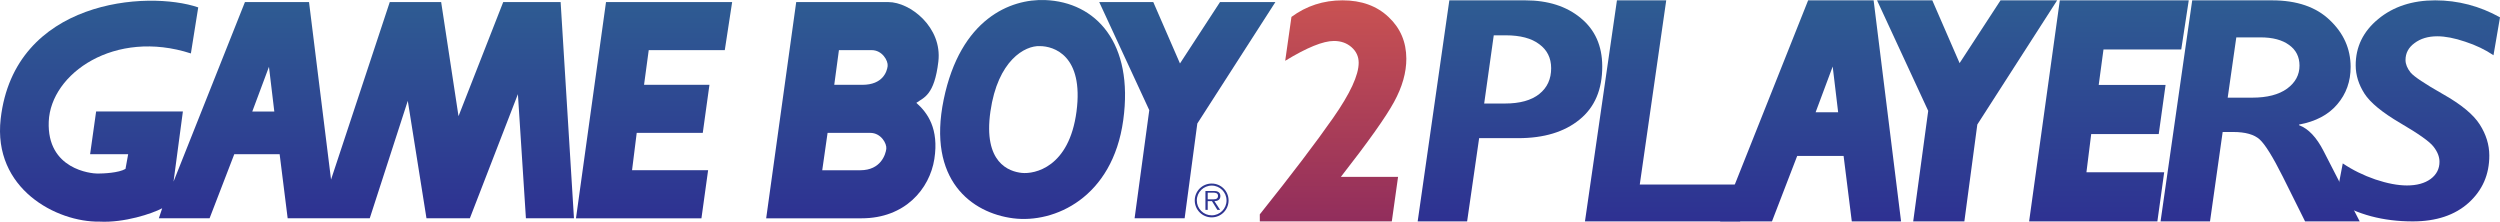
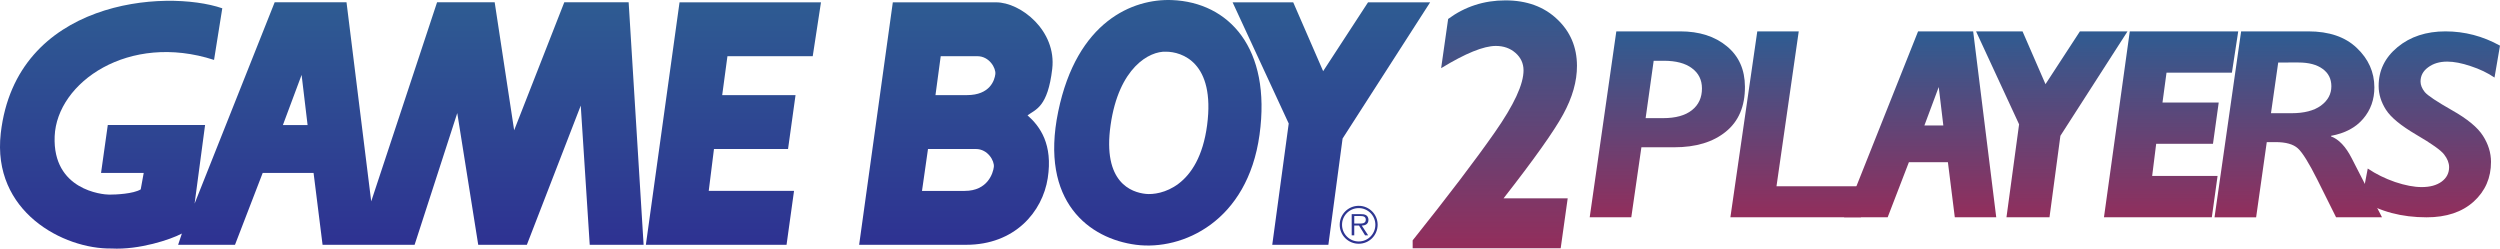
- <svg xmlns="http://www.w3.org/2000/svg" xmlns:xlink="http://www.w3.org/1999/xlink" width="294.025mm" height="26.08mm" viewBox="0 0 294.025 26.08" version="1.1" id="svg1">
+ <svg xmlns="http://www.w3.org/2000/svg" xmlns:xlink="http://www.w3.org/1999/xlink" width="262.21mm" height="26.08mm" viewBox="0 0 262.21 26.08" version="1.1" id="svg1">
  <defs id="defs1">
+     <linearGradient id="linearGradient35" gradientUnits="userSpaceOnUse" x1="127.571" y1="-0.713" x2="127.571" y2="98.787" gradientTransform="matrix(0.9999977,0,0,0.9999977,-9.5978193e-4,-6.4086325e-4)">
+       <stop offset="0.005" style="stop-color:#2e5c92;stop-opacity:1;" id="stop34" />
+       <stop offset="1" style="stop-color:#922e5c;stop-opacity:1;" id="stop35" />
+     </linearGradient>
+     <linearGradient id="linearGradient33" gradientUnits="userSpaceOnUse" x1="127.571" y1="-0.713" x2="127.571" y2="98.787" gradientTransform="matrix(0.9999977,0,0,0.9999977,-9.5978193e-4,-6.4086325e-4)">
+       <stop offset="0.005" style="stop-color:#2e5c92;stop-opacity:1;" id="stop32" />
+       <stop offset="1" style="stop-color:#922e5c;stop-opacity:1;" id="stop33" />
+     </linearGradient>
+     <linearGradient id="linearGradient32" gradientUnits="userSpaceOnUse" x1="127.571" y1="-0.713" x2="127.571" y2="98.787" gradientTransform="matrix(0.9999977,0,0,0.9999977,-9.5978193e-4,-6.4086325e-4)">
+       <stop offset="0.005" style="stop-color:#2e5c92;stop-opacity:1;" id="stop29" />
+       <stop offset="1" style="stop-color:#922e5c;stop-opacity:1;" id="stop30" />
+     </linearGradient>
+     <linearGradient id="linearGradient28" gradientUnits="userSpaceOnUse" x1="127.571" y1="-0.713" x2="127.571" y2="98.787" gradientTransform="matrix(0.9999977,0,0,0.9999977,-9.5978193e-4,-6.4086325e-4)">
+       <stop offset="0.005" style="stop-color:#2e5c92;stop-opacity:1;" id="stop27" />
+       <stop offset="1" style="stop-color:#922e5c;stop-opacity:1;" id="stop28" />
+     </linearGradient>
+     <linearGradient id="linearGradient26" gradientUnits="userSpaceOnUse" x1="127.571" y1="-0.713" x2="127.571" y2="98.787" gradientTransform="matrix(0.9999977,0,0,0.9999977,-9.5978193e-4,-6.4086325e-4)">
+       <stop offset="0.005" style="stop-color:#2e5c92;stop-opacity:1;" id="stop25" />
+       <stop offset="1" style="stop-color:#922e5c;stop-opacity:1;" id="stop26" />
+     </linearGradient>
+     <linearGradient id="linearGradient24" gradientUnits="userSpaceOnUse" x1="127.571" y1="-0.713" x2="127.571" y2="98.787" gradientTransform="matrix(0.9999977,0,0,0.9999977,-9.5978193e-4,-6.4086325e-4)">
+       <stop offset="0.005" style="stop-color:#2e5c92;stop-opacity:1;" id="stop23" />
+       <stop offset="1" style="stop-color:#922e5c;stop-opacity:1;" id="stop24" />
+     </linearGradient>
+     <linearGradient id="linearGradient20" gradientUnits="userSpaceOnUse" x1="127.571" y1="-0.713" x2="127.571" y2="98.787" gradientTransform="matrix(0.9999977,0,0,0.9999977,-9.5978193e-4,-6.4086325e-4)">
+       <stop offset="0.005" style="stop-color:#2e5c92;stop-opacity:1;" id="stop19" />
+       <stop offset="1" style="stop-color:#922e5c;stop-opacity:1;" id="stop20" />
+     </linearGradient>
    <linearGradient id="linearGradient18" gradientUnits="userSpaceOnUse" x1="127.571" y1="-0.713" x2="127.571" y2="98.787" gradientTransform="matrix(0.9999977,0,0,0.9999977,-9.5978193e-4,-6.4086325e-4)">
-       <stop offset="0.005" style="stop-color:#c95252;stop-opacity:1;" id="stop15" />
+       <stop offset="0.005" style="stop-color:#2e5c92;stop-opacity:1;" id="stop15" />
      <stop offset="1" style="stop-color:#922e5c;stop-opacity:1;" id="stop18" />
    </linearGradient>
    <linearGradient id="linearGradient17" gradientUnits="userSpaceOnUse" x1="127.571" y1="-0.713" x2="127.571" y2="98.787" gradientTransform="matrix(0.9999977,0,0,0.9999977,-9.5978193e-4,-6.4086325e-4)">
      <stop offset="0" style="stop-color:#2e5c92" id="stop16" />
      <stop offset="1" style="stop-color:#2e3192" id="stop17" />
    </linearGradient>
    <linearGradient id="c" gradientUnits="userSpaceOnUse" x1="127.571" y1="-0.713" x2="127.571" y2="98.787" gradientTransform="matrix(0.2645784,0,0,0.2645784,-2.5403194e-4,-1.6987932e-4)">
      <stop offset=".005" style="stop-color:#2e5c92" id="stop5" />
      <stop offset="1" style="stop-color:#2e3192" id="stop6" />
    </linearGradient>
    <linearGradient id="b" gradientUnits="userSpaceOnUse" x1="290.738" y1="-0.713" x2="290.738" y2="98.787" gradientTransform="matrix(0.2645833,0,0,0.2645833,-2.5403671e-4,-1.7144553e-4)">
      <stop offset=".005" style="stop-color:#2e5c92" id="stop3" />
      <stop offset="1" style="stop-color:#2e3192" id="stop4" />
    </linearGradient>
    <linearGradient id="e" gradientUnits="userSpaceOnUse" x1="378.921" y1="-0.713" x2="378.921" y2="98.787" gradientTransform="matrix(0.2645833,0,0,0.2645833,-2.5403671e-4,-1.7144553e-4)">
      <stop offset=".005" style="stop-color:#2e5c92" id="stop9" />
      <stop offset="1" style="stop-color:#2e3192" id="stop10" />
    </linearGradient>
    <linearGradient id="d" gradientUnits="userSpaceOnUse" x1="458.994" y1="-0.713" x2="458.994" y2="98.787" gradientTransform="matrix(0.2645833,0,0,0.2645833,-2.5403671e-4,-1.7144553e-4)">
      <stop offset=".005" style="stop-color:#2e5c92" id="stop7" />
      <stop offset="1" style="stop-color:#2e3192" id="stop8" />
    </linearGradient>
    <linearGradient id="a" gradientUnits="userSpaceOnUse" x1="527.771" y1="-0.713" x2="527.771" y2="98.787" gradientTransform="matrix(0.2645833,0,0,0.2645833,-2.5403671e-4,-1.7144553e-4)">
      <stop offset=".005" style="stop-color:#2e5c92" id="stop1" />
      <stop offset="1" style="stop-color:#2e3192" id="stop2" />
    </linearGradient>
    <linearGradient id="f" gradientUnits="userSpaceOnUse" x1="538.598" y1="-0.713" x2="538.598" y2="98.787" gradientTransform="matrix(0.2645833,0,0,0.2645833,-2.5403671e-4,-1.7144553e-4)">
      <stop offset=".005" style="stop-color:#2e5c92" id="stop11" />
      <stop offset="1" style="stop-color:#2e3192" id="stop12" />
    </linearGradient>
    <linearGradient id="g" gradientUnits="userSpaceOnUse" x1="539.144" y1="-0.713" x2="539.144" y2="98.787" gradientTransform="matrix(0.2645833,0,0,0.2645833,-2.5403671e-4,-1.7144553e-4)">
      <stop offset=".005" style="stop-color:#2e5c92" id="stop13" />
      <stop offset="1" style="stop-color:#2e3192" id="stop14" />
    </linearGradient>
    <linearGradient id="linearGradient22" gradientUnits="userSpaceOnUse" x1="539.144" y1="-0.713" x2="539.144" y2="98.787" gradientTransform="translate(208.3556,-171.0363)">
      <stop offset="0" style="stop-color:#2e5c92" id="stop21" />
      <stop offset="1" style="stop-color:#2e3192" id="stop22" />
    </linearGradient>
-     <linearGradient xlink:href="#linearGradient25" id="linearGradient26" x1="310.684" y1="108.232" x2="302.199" y2="204.848" gradientUnits="userSpaceOnUse" />
-     <linearGradient id="linearGradient25">
-       <stop style="stop-color:#2e5b92;stop-opacity:1;" offset="0" id="stop25" />
-       <stop style="stop-color:#2e3392;stop-opacity:1;" offset="1" id="stop26" />
-     </linearGradient>
-     <linearGradient xlink:href="#linearGradient6" id="linearGradient1" gradientUnits="userSpaceOnUse" x1="249.082" y1="108.017" x2="234.587" y2="203.99" />
    <linearGradient id="linearGradient6" gradientUnits="userSpaceOnUse" x1="127.571" y1="-0.713" x2="127.571" y2="98.787" gradientTransform="matrix(0.9999977,0,0,0.9999977,-9.5978193e-4,-6.4086325e-4)">
      <stop offset="0.005" style="stop-color:#2e5c92" id="stop1-2" />
      <stop offset="1" style="stop-color:#2e3192" id="stop2-2" />
    </linearGradient>
-     <linearGradient xlink:href="#linearGradient6" id="linearGradient2" gradientUnits="userSpaceOnUse" x1="169.022" y1="107.374" x2="157.102" y2="206.136" />
-     <linearGradient xlink:href="#linearGradient25" id="linearGradient3" gradientUnits="userSpaceOnUse" x1="468.875" y1="107.803" x2="465.97" y2="204.848" />
-     <linearGradient xlink:href="#linearGradient25" id="linearGradient4" gradientUnits="userSpaceOnUse" x1="468.875" y1="107.803" x2="465.97" y2="204.848" />
-     <linearGradient xlink:href="#linearGradient6" id="linearGradient5" gradientUnits="userSpaceOnUse" gradientTransform="matrix(0.9999977,0,0,0.9999977,-9.5978193e-4,-6.4086325e-4)" x1="469.367" y1="108.564" x2="468.152" y2="205.636" />
-     <linearGradient xlink:href="#linearGradient6" id="linearGradient1-2" gradientUnits="userSpaceOnUse" x1="241.835" y1="107.473" x2="241.835" y2="204.534" gradientTransform="matrix(0.2645887,0,0,0.2645887,145.6834,-88.3686)" />
-     <linearGradient xlink:href="#a" id="linearGradient7" gradientUnits="userSpaceOnUse" gradientTransform="matrix(0.2704631,0,0,0.2704631,83.33176,-60.24363)" x1="527.771" y1="-0.713" x2="527.771" y2="98.787" />
-     <linearGradient xlink:href="#b" id="linearGradient8" gradientUnits="userSpaceOnUse" gradientTransform="matrix(0.2704631,0,0,0.2704631,164.1233,-60.24363)" x1="290.738" y1="-0.713" x2="290.738" y2="98.787" />
-     <linearGradient xlink:href="#linearGradient17" id="linearGradient16" x1="44.761" y1="-30.74" x2="44.761" y2="-4.955" gradientUnits="userSpaceOnUse" gradientTransform="translate(146.0951,-29.23418)" />
-     <linearGradient xlink:href="#linearGradient6" id="linearGradient19" x1="26.175" y1="-30.679" x2="26.175" y2="-4.732" gradientUnits="userSpaceOnUse" gradientTransform="translate(146.0951,-29.23418)" />
-     <linearGradient xlink:href="#linearGradient18" id="linearGradient23" x1="5.221" y1="-30.748" x2="5.221" y2="-5.018" gradientUnits="userSpaceOnUse" />
-     <linearGradient xlink:href="#linearGradient6" id="linearGradient27" x1="114.463" y1="-30.732" x2="114.463" y2="-4.793" gradientUnits="userSpaceOnUse" gradientTransform="translate(146.0951,-29.23418)" />
-     <linearGradient xlink:href="#linearGradient6" id="linearGradient29" x1="133.621" y1="-30.725" x2="133.621" y2="-4.692" gradientUnits="userSpaceOnUse" gradientTransform="translate(146.0951,-29.23418)" />
+     <linearGradient xlink:href="#linearGradient32" id="linearGradient1-2" gradientUnits="userSpaceOnUse" x1="241.835" y1="107.473" x2="241.835" y2="204.534" gradientTransform="matrix(0.1984568,0,0,0.1984568,149.6264,-81.27699)" />
+     <linearGradient xlink:href="#linearGradient28" id="linearGradient7" gradientUnits="userSpaceOnUse" gradientTransform="matrix(0.2028629,0,0,0.2028629,102.8591,-60.18165)" x1="527.771" y1="-0.713" x2="527.771" y2="98.787" />
+     <linearGradient xlink:href="#linearGradient26" id="linearGradient8" gradientUnits="userSpaceOnUse" gradientTransform="matrix(0.2028629,0,0,0.2028629,163.4574,-60.18165)" x1="290.738" y1="-0.713" x2="290.738" y2="98.787" />
+     <linearGradient xlink:href="#linearGradient33" id="linearGradient16" x1="44.761" y1="-30.74" x2="44.761" y2="-4.955" gradientUnits="userSpaceOnUse" gradientTransform="matrix(0.7500577,0,0,0.7500577,149.9352,-36.92277)" />
+     <linearGradient xlink:href="#linearGradient35" id="linearGradient19" x1="26.175" y1="-30.679" x2="26.175" y2="-4.732" gradientUnits="userSpaceOnUse" gradientTransform="matrix(0.7500577,0,0,0.7500577,149.9352,-36.92277)" />
+     <linearGradient xlink:href="#linearGradient18" id="linearGradient27" x1="114.463" y1="-30.732" x2="114.463" y2="-4.793" gradientUnits="userSpaceOnUse" gradientTransform="matrix(0.7500577,0,0,0.7500577,149.9352,-36.92277)" />
+     <linearGradient xlink:href="#linearGradient24" id="linearGradient29" x1="133.621" y1="-30.725" x2="133.621" y2="-4.692" gradientUnits="userSpaceOnUse" gradientTransform="matrix(0.7500577,0,0,0.7500577,149.9352,-36.92277)" />
    <linearGradient xlink:href="#b" id="linearGradient30" gradientUnits="userSpaceOnUse" gradientTransform="matrix(0.2645833,0,0,0.2645833,-2.5403671e-4,-1.7144553e-4)" x1="290.738" y1="-0.713" x2="290.738" y2="98.787" />
    <linearGradient xlink:href="#a" id="linearGradient31" gradientUnits="userSpaceOnUse" gradientTransform="matrix(0.2645833,0,0,0.2645833,-2.5403671e-4,-1.7144553e-4)" x1="527.771" y1="-0.713" x2="527.771" y2="98.787" />
-     <linearGradient xlink:href="#linearGradient18" id="linearGradient9" gradientUnits="userSpaceOnUse" x1="5.221" y1="-30.748" x2="5.221" y2="-5.018" gradientTransform="translate(146.0951,-29.23418)" />
+     <linearGradient xlink:href="#linearGradient20" id="linearGradient9" gradientUnits="userSpaceOnUse" x1="5.221" y1="-30.748" x2="5.221" y2="-5.018" gradientTransform="translate(146.0951,-29.23418)" />
  </defs>
  <g id="g29">
    <path fill="url(#c)" d="m 29.671,13.114 1.962,-5.258 0.628,5.258 z m -2.119,5.024 h 5.337 l 0.943,7.535 h 9.654 l 4.474,-13.814 2.198,13.814 h 5.102 l 5.651,-14.599 0.942,14.599 h 5.651 L 65.935,0.241 H 59.184 L 53.926,13.663 51.884,0.241 h -6.043 L 38.934,21.12 36.344,0.241 H 28.808 L 20.41,21.355 21.509,13.113 H 11.305 l -0.707,5.024 h 4.475 l -0.314,1.727 c -0.785,0.47 -2.59,0.549 -3.296,0.549 -0.706,0 -5.965,-0.47 -5.73,-6.122 C 5.967,8.639 13.503,3.381 22.45,6.285 L 23.314,0.869 C 17.349,-1.171 1.681,-0.03 0.08,13.977 -0.861,22.218 6.674,26.143 11.697,26.065 c 2.904,0.157 6.201,-0.942 7.378,-1.57 l -0.392,1.178 h 5.965 z" id="path6" style="fill:url(#c);stroke-width:0.265" />
    <path fill="url(#b)" d="m 82.496,25.675 0.785,-5.654 H 74.335 l 0.549,-4.393 h 7.769 l 0.786,-5.652 h -7.692 l 0.55,-4.083 h 8.946 L 86.108,0.242 H 71.273 L 67.741,25.675 Z" id="path4" style="fill:url(#linearGradient30);stroke-width:0.265" />
    <path fill="url(#e)" d="m 98.116,9.976 h 3.297 c 2.433,0 2.904,-1.57 2.982,-2.197 0.079,-0.628 -0.627,-1.884 -1.883,-1.884 H 98.666 Z M 96.703,20.023 h 4.475 c 2.432,0 2.982,-1.883 3.06,-2.512 0.079,-0.628 -0.627,-1.883 -1.883,-1.883 h -5.023 z m -6.593,5.652 3.532,-25.431 h 10.832 c 2.591,0 6.358,2.983 5.888,6.986 -0.471,4.003 -1.727,4.239 -2.591,4.866 1.335,1.177 2.669,3.061 2.12,6.593 -0.55,3.533 -3.454,6.986 -8.556,6.986 z" id="path10" style="fill:url(#e);stroke-width:0.265" />
    <path fill="url(#d)" d="m 122.92,0.007 c -4.082,-0.157 -9.969,2.198 -11.931,11.696 -1.962,9.497 3.296,13.343 8.163,13.971 4.867,0.628 11.696,-2.433 12.952,-11.538 C 133.36,5.03 128.885,0.243 122.92,0.007 Z m -0.628,5.416 c 1.648,0 5.18,1.099 4.316,7.692 -0.864,6.593 -4.945,7.378 -6.436,7.221 -1.492,-0.157 -4.553,-1.177 -3.689,-7.221 0.863,-6.043 4.081,-7.77 5.809,-7.692 z" id="path8" style="fill:url(#d);stroke-width:0.265" />
    <path fill="url(#a)" d="m 129.279,0.242 h 6.358 l 3.14,7.223 4.709,-7.223 h 6.513 l -9.183,14.286 -1.491,11.146 h -5.886 l 1.727,-12.718 z" id="path2" style="fill:url(#linearGradient31);stroke-width:0.265" />
    <path fill="url(#f)" d="m 142.509,21.827 c -0.968,0 -1.75,0.781 -1.75,1.744 a 1.748,1.748 0 0 0 1.75,1.755 c 0.963,0 1.744,-0.781 1.744,-1.755 a 1.745,1.745 0 0 0 -1.744,-1.744 v -0.24 a 1.984,1.984 0 0 1 1.984,1.984 c 0,1.104 -0.886,1.994 -1.984,1.994 a 1.991,1.991 0 0 1 -1.995,-1.994 c 0,-1.094 0.89,-1.984 1.995,-1.984 z" id="path12" style="fill:url(#f);stroke-width:0.265" />
    <path fill="url(#g)" d="m 142.038,22.658 h 0.636 c 0.276,0 0.577,0.041 0.577,0.386 0,0.453 -0.484,0.401 -0.796,0.401 l -0.416,-5.3e-4 v 0.214 h 0.501 l 0.635,1.026 h 0.323 l -0.672,-1.026 c 0.396,-0.01 0.703,-0.171 0.703,-0.609 0,-0.188 -0.083,-0.386 -0.25,-0.48 -0.166,-0.099 -0.355,-0.109 -0.542,-0.109 h -0.967 v 2.223 h 0.27 v -2.026 z" id="path14" style="fill:url(#g);stroke-width:0.265" />
  </g>
-   <text xml:space="preserve" style="font-size:38.112px;line-height:0;font-family:NiseGenesis;-inkscape-font-specification:NiseGenesis;text-align:center;letter-spacing:-3.324px;word-spacing:0px;writing-mode:lr-tb;direction:ltr;text-anchor:middle;display:none;fill:#2e5b92;fill-opacity:1;stroke-width:3.43;paint-order:stroke markers fill" x="-98.175" y="75.954" id="text1" transform="matrix(1.025779,0,0.00361317,0.9748686,0,0)">
-     <tspan id="tspan1" x="2.431664e-09" y="4.4331432e-09" style="font-style:italic;font-variant:normal;font-weight:bold;font-stretch:normal;font-family:'Gill Sans MT';-inkscape-font-specification:'Gill Sans MT Bold Italic';letter-spacing:-3.324px;word-spacing:0px;fill:#2e5b92;fill-opacity:1;stroke-width:3.43">HACKS</tspan>
-   </text>
-   <g id="g23" transform="matrix(0.2645833,0,0,0.2645833,-6.173322,0.7877186)" style="display:none;fill:url(#linearGradient26)">
-     <path id="path1-8" style="font-style:italic;font-weight:bold;font-size:144.047px;line-height:0;font-family:'Gill Sans MT';-inkscape-font-specification:'Gill Sans MT Bold Italic';text-align:center;letter-spacing:-12.565px;word-spacing:0px;text-anchor:middle;fill:url(#linearGradient2);fill-opacity:1;stroke-width:13.104;paint-order:stroke markers fill" d="m 126.912,107.235 c -0.002,0.016 -0.005,0.033 -0.008,0.049 -4.634,32.737 -9.272,65.472 -13.904,98.209 h 23.447 c 1.84,-13.011 3.674,-26.023 5.512,-39.035 H 179.375 c -1.884,13.012 -3.768,26.023 -5.652,39.035 h 23.451 c 4.613,-32.753 9.227,-65.505 13.84,-98.258 h -23.447 c -1.767,12.638 -3.534,25.276 -5.301,37.914 h -37.273 c 1.789,-12.638 3.58,-25.276 5.367,-37.914 z" />
-     <path d="m 233.174,107.234 -39.121,98.258 h 23.049 l 11.219,-29.114 h 20.621 l 3.642,29.114 h 21.901 l -12.195,-98.258 z m 10.913,29.418 2.428,20.317 h -10.009 z" style="display:inline;fill:url(#linearGradient1);stroke-width:6.134;paint-order:stroke markers fill" id="path22" />
-     <path id="path1-82" style="font-style:italic;font-weight:bold;font-size:144.047px;line-height:0;font-family:'Gill Sans MT';-inkscape-font-specification:'Gill Sans MT Bold Italic';text-align:center;letter-spacing:-12.565px;word-spacing:0px;text-anchor:middle;fill:url(#linearGradient4);fill-opacity:1;stroke-width:11.976;paint-order:stroke markers fill" d="m 327.32,107.25 c -10.37,0.168 -20.86,2.407 -29.888,7.539 -7.796,4.424 -14.495,10.756 -19.153,18.323 -5.156,8.347 -7.425,18.175 -7.431,27.874 -0.091,8.787 1.802,17.775 6.588,25.297 5.075,8.071 13.123,14.362 22.406,17.122 8.625,2.615 17.898,2.569 26.719,0.988 6.911,-1.263 13.58,-3.609 19.894,-6.617 0.987,-7.819 1.969,-15.639 2.957,-23.457 -4.292,2.637 -8.608,5.148 -13.232,7.156 -6.658,2.919 -14.14,5.049 -21.597,4.675 -5.408,-0.204 -10.902,-1.927 -14.939,-5.56 -1.892,-1.652 -3.528,-3.773 -4.65,-5.904 -2.792,-5.242 -3.22,-11.433 -2.629,-17.16 0.363,-3.448 1.278,-7.106 2.724,-10.415 2.319,-5.232 5.827,-10.014 10.36,-13.615 4.001,-3.138 8.838,-5.154 13.848,-6.125 1.166,-0.234 2.697,-0.455 3.893,-0.578 9.167,-0.86 18.476,0.48 27.158,3.421 0.383,-0.128 0.249,-1.095 0.428,-1.554 1.03,-5.911 2.062,-11.822 3.09,-17.734 -8.63,-2.361 -17.561,-3.865 -26.545,-3.677 z" />
-     <path id="path1-5" style="font-style:italic;font-weight:bold;font-size:144.047px;line-height:0;font-family:'Gill Sans MT';-inkscape-font-specification:'Gill Sans MT Bold Italic';text-align:center;letter-spacing:-12.565px;word-spacing:0px;text-anchor:middle;fill:url(#linearGradient3);fill-opacity:1;stroke-width:12.768;paint-order:stroke markers fill" d="m 360.374,108.096 c -4.512,32.466 -9.026,64.931 -13.536,97.396 h 22.638 c 2.283,-16.507 4.567,-33.013 6.85,-49.52 11.926,16.507 23.854,33.012 35.78,49.52 h 26.375 c -12.885,-17.891 -25.769,-35.781 -38.653,-53.672 14.877,-14.862 29.753,-29.724 44.63,-44.586 -9.102,-1e-5 -18.204,0 -27.306,0 -13.16,13.11 -26.321,26.217 -39.481,39.326 1.82,-13.109 3.644,-26.217 5.462,-39.326 -7.546,-1e-5 -15.092,0 -22.638,0 -0.04,0.287 -0.08,0.574 -0.121,0.862 z" />
-     <path id="text1-4" style="font-style:italic;font-weight:bold;font-size:144.047px;line-height:0;font-family:'Gill Sans MT';-inkscape-font-specification:'Gill Sans MT Bold Italic';text-align:center;letter-spacing:-12.565px;word-spacing:0px;text-anchor:middle;display:inline;fill:url(#linearGradient5);fill-opacity:1;stroke-width:12.837;paint-order:stroke markers fill" d="m 469.689,107.241 c -7.717,0.095 -15.537,1.968 -21.901,6.117 -5.752,3.686 -10.484,9.023 -12.365,15.367 -1.629,5.421 -1.576,11.385 0.77,16.635 1.4,3.265 3.546,6.239 6.29,8.658 4.687,4.269 10.334,7.429 15.849,10.657 3.338,2.032 6.695,4.07 9.623,6.645 2.395,2.244 4.076,5.46 3.475,8.675 -0.451,3.223 -3.239,5.737 -6.401,6.835 -1.955,0.724 -4.173,1.018 -6.159,1.068 -5.655,0.109 -11.246,-1.359 -16.53,-3.279 -4.803,-1.769 -9.319,-4.168 -13.493,-6.998 -1.195,6.141 -2.391,12.281 -3.591,18.421 7.519,4.771 16.284,7.713 25.273,8.82 6.179,0.73 12.497,0.959 18.652,-0.036 6.8,-1.078 13.342,-3.99 18.102,-8.688 4.546,-4.335 7.458,-10.096 8.186,-16.126 0.665,-4.798 0.131,-9.787 -1.952,-14.254 -1.633,-3.701 -4.175,-7.028 -7.353,-9.718 -4.415,-3.873 -9.655,-6.766 -14.82,-9.663 -3.491,-2.071 -7.081,-4.066 -10.163,-6.661 -1.912,-1.801 -3.114,-4.421 -2.567,-6.966 0.504,-3.192 3.346,-5.557 6.386,-6.78 4.524,-1.794 9.646,-1.241 14.288,-0.122 5.532,1.417 10.958,3.422 15.763,6.459 0.76,0.482 1.506,0.983 2.261,1.472 1.092,-6.233 2.183,-12.466 3.275,-18.699 -6.496,-3.586 -13.668,-6.165 -21.142,-7.218 -3.227,-0.469 -6.496,-0.668 -9.759,-0.621 z" />
-   </g>
-   <text xml:space="preserve" style="font-size:38.112px;line-height:0;font-family:NiseGenesis;-inkscape-font-specification:NiseGenesis;text-align:center;letter-spacing:-3.324px;word-spacing:0px;writing-mode:lr-tb;direction:ltr;text-anchor:middle;display:none;fill:#2e5b92;fill-opacity:1;stroke-width:3.43;paint-order:stroke markers fill" x="72.65" y="55.114" id="text1-5" transform="matrix(1.025779,0,0.00361317,0.9748686,0,0)">
-     <tspan id="tspan1-4" x="2.431664e-09" y="4.4331432e-09" style="font-style:italic;font-variant:normal;font-weight:bold;font-stretch:normal;font-family:'Gill Sans MT';-inkscape-font-specification:'Gill Sans MT Bold Italic';letter-spacing:-3.324px;word-spacing:0px;fill:#2e5b92;fill-opacity:1;stroke-width:3.43">2PLAYERS</tspan>
-   </text>
  <g id="g8" transform="translate(5.275261,60.03674)">
-     <path d="m 13.056,-10 -0.735,5.236 H -3.203 l -0.003,-0.827 c 3.746,-4.691 6.619,-8.47 8.619,-11.336 2.013,-2.878 3.017,-5.046 3.011,-6.504 -0.003,-0.723 -0.282,-1.329 -0.838,-1.819 -0.556,-0.49 -1.246,-0.735 -2.071,-0.735 -1.276,0 -3.187,0.778 -5.733,2.333 l 0.735,-5.163 c 1.761,-1.298 3.763,-1.948 6.005,-1.948 2.23,0 4.037,0.655 5.42,1.966 1.384,1.298 2.079,2.927 2.087,4.887 0.006,1.629 -0.477,3.332 -1.45,5.108 -0.96,1.764 -3.044,4.697 -6.25,8.801 z" style="font-style:italic;font-weight:bold;font-size:38.112px;line-height:0;font-family:'Gill Sans MT';-inkscape-font-specification:'Gill Sans MT Bold Italic';text-align:center;letter-spacing:-3.324px;word-spacing:0px;text-anchor:middle;display:none;fill:url(#linearGradient23);stroke-width:3.474;paint-order:stroke markers fill" id="path1" />
    <path d="m 159.151,-39.234 -0.735,5.236 H 142.892 l -0.003,-0.827 c 3.746,-4.691 6.619,-8.47 8.619,-11.336 2.013,-2.878 3.017,-5.046 3.011,-6.504 -0.003,-0.723 -0.282,-1.329 -0.838,-1.819 -0.556,-0.49 -1.246,-0.735 -2.071,-0.735 -1.276,0 -3.187,0.778 -5.733,2.333 l 0.735,-5.163 c 1.761,-1.298 3.763,-1.948 6.005,-1.948 2.23,0 4.037,0.655 5.42,1.966 1.384,1.298 2.079,2.927 2.087,4.887 0.006,1.629 -0.477,3.332 -1.45,5.108 -0.96,1.764 -3.044,4.697 -6.25,8.801 z" style="font-style:italic;font-weight:bold;font-size:38.112px;line-height:0;font-family:'Gill Sans MT';-inkscape-font-specification:'Gill Sans MT Bold Italic';text-align:center;letter-spacing:-3.324px;word-spacing:0px;text-anchor:middle;fill:url(#linearGradient9);stroke-width:3.474;paint-order:stroke markers fill" id="path3" />
-     <path d="m 165.181,-59.996 h 8.929 c 2.676,0 4.852,0.695 6.528,2.084 1.676,1.377 2.519,3.263 2.527,5.657 0.01,2.742 -0.883,4.839 -2.679,6.29 -1.783,1.452 -4.182,2.177 -7.198,2.177 h -4.602 l -1.413,9.789 h -5.816 z m 5.224,4.113 -1.126,8.021 h 2.448 c 1.749,0 3.093,-0.372 4.03,-1.117 0.937,-0.744 1.403,-1.762 1.399,-3.052 -0.004,-1.191 -0.471,-2.128 -1.401,-2.81 -0.916,-0.695 -2.23,-1.042 -3.94,-1.042 z" style="font-style:italic;font-weight:bold;font-size:38.112px;line-height:0;font-family:'Gill Sans MT';-inkscape-font-specification:'Gill Sans MT Bold Italic';text-align:center;letter-spacing:-3.324px;word-spacing:0px;text-anchor:middle;fill:url(#linearGradient19);stroke-width:3.519;paint-order:stroke markers fill" id="path1-6" />
-     <path d="m 190.69,-59.996 -3.112,21.662 h 12.434 l -0.63,4.336 h -18.25 l 3.761,-25.998 z" style="font-style:italic;font-weight:bold;font-size:38.112px;line-height:0;font-family:'Gill Sans MT';-inkscape-font-specification:'Gill Sans MT Bold Italic';text-align:center;letter-spacing:-3.324px;word-spacing:0px;text-anchor:middle;fill:url(#linearGradient16);stroke-width:3.519;paint-order:stroke markers fill" id="path1-0" />
-     <path d="m 207.379,-59.996 -10.351,25.998 h 6.098 l 2.968,-7.703 h 5.456 l 0.964,7.703 h 5.795 l -3.227,-25.998 z m 2.888,7.784 0.642,5.376 h -2.648 z" style="display:inline;fill:url(#linearGradient1-2);stroke-width:1.623;paint-order:stroke markers fill" id="path22-1" />
-     <path fill="url(#a)" d="m 215.484,-59.996 h 6.499 l 3.21,7.383 4.814,-7.383 h 6.657 l -9.387,14.604 -1.524,11.394 h -6.017 l 1.765,-13.001 z" id="path2-2" style="fill:url(#linearGradient7);stroke-width:0.27" />
-     <path fill="url(#b)" d="m 248.453,-33.998 0.802,-5.78 h -9.145 l 0.561,-4.491 h 7.942 l 0.804,-5.777 h -7.863 l 0.562,-4.173 h 9.145 l 0.883,-5.777 h -15.164 l -3.611,25.998 z" id="path4-9" style="fill:url(#linearGradient8);stroke-width:0.27" />
-     <path d="m 252.55,-59.996 h 9.38 c 2.924,0 5.192,0.775 6.803,2.326 1.624,1.538 2.441,3.368 2.449,5.49 0.006,1.712 -0.517,3.182 -1.57,4.411 -1.04,1.228 -2.538,2.022 -4.495,2.382 l 2.7e-4,0.074 c 1.098,0.409 2.061,1.427 2.89,3.052 l 4.241,8.263 h -6.423 l -2.624,-5.267 c -1.171,-2.332 -2.077,-3.79 -2.718,-4.373 -0.642,-0.583 -1.681,-0.875 -3.117,-0.875 h -1.234 l -1.488,10.515 h -5.816 z m 5.186,4.355 -1.012,7.09 h 2.879 c 1.762,0 3.132,-0.354 4.108,-1.061 0.976,-0.72 1.463,-1.625 1.459,-2.717 -0.004,-1.03 -0.411,-1.836 -1.223,-2.419 -0.812,-0.596 -1.935,-0.893 -3.371,-0.893 z" style="font-style:italic;font-weight:bold;font-size:38.112px;line-height:0;font-family:'Gill Sans MT';-inkscape-font-specification:'Gill Sans MT Bold Italic';text-align:center;letter-spacing:-3.324px;word-spacing:0px;text-anchor:middle;fill:url(#linearGradient27);stroke-width:3.519;paint-order:stroke markers fill" id="path1-4" />
-     <path d="m 288.75,-58 -0.766,4.463 c -0.957,-0.653 -2.066,-1.185 -3.328,-1.597 -1.249,-0.423 -2.344,-0.635 -3.286,-0.635 -1.069,0 -1.959,0.266 -2.67,0.798 -0.711,0.52 -1.065,1.185 -1.062,1.996 0.002,0.484 0.201,0.974 0.597,1.47 0.409,0.484 1.678,1.33 3.808,2.54 2.143,1.209 3.585,2.401 4.328,3.574 0.742,1.161 1.116,2.371 1.121,3.628 0.008,2.238 -0.799,4.094 -2.423,5.57 -1.624,1.463 -3.816,2.195 -6.578,2.195 -3.5,0 -6.525,-0.804 -9.077,-2.413 l 0.843,-4.409 c 1.148,0.774 2.423,1.403 3.825,1.887 1.414,0.472 2.656,0.708 3.725,0.708 1.158,0 2.086,-0.254 2.784,-0.762 0.698,-0.52 1.046,-1.197 1.042,-2.032 -0.002,-0.581 -0.233,-1.167 -0.694,-1.76 -0.448,-0.593 -1.749,-1.518 -3.905,-2.776 -2.143,-1.258 -3.553,-2.419 -4.232,-3.483 -0.678,-1.064 -1.02,-2.165 -1.024,-3.302 -0.008,-2.177 0.876,-3.997 2.652,-5.461 1.776,-1.463 4.007,-2.195 6.692,-2.195 2.685,0 5.227,0.665 7.624,1.996 z" style="font-style:italic;font-weight:bold;font-size:38.112px;line-height:0;font-family:'Gill Sans MT';-inkscape-font-specification:'Gill Sans MT Bold Italic';text-align:center;letter-spacing:-3.324px;word-spacing:0px;text-anchor:middle;fill:url(#linearGradient29);stroke-width:3.43;paint-order:stroke markers fill" id="path1-66" />
+     <g id="g1" transform="translate(0,3.249001)">
+       <path d="m 164.251,-59.996 h 6.697 c 2.007,0 3.64,0.521 4.897,1.563 1.257,1.033 1.889,2.447 1.896,4.243 0.008,2.057 -0.662,3.629 -2.009,4.718 -1.337,1.089 -3.137,1.633 -5.399,1.633 h -3.452 l -1.06,7.342 h -4.362 z m 3.918,3.085 -0.844,6.016 h 1.836 c 1.312,0 2.32,-0.279 3.023,-0.838 0.703,-0.558 1.053,-1.321 1.049,-2.289 -0.003,-0.893 -0.354,-1.596 -1.051,-2.108 -0.687,-0.521 -1.672,-0.782 -2.955,-0.782 z" style="font-style:italic;font-weight:bold;font-size:38.112px;line-height:0;font-family:'Gill Sans MT';-inkscape-font-specification:'Gill Sans MT Bold Italic';text-align:center;letter-spacing:-3.324px;word-spacing:0px;text-anchor:middle;fill:url(#linearGradient19);stroke-width:2.639;paint-order:stroke markers fill" id="path1-6" />
+       <path d="m 183.384,-59.996 -2.334,16.248 h 9.327 l -0.473,3.252 h -13.689 l 2.821,-19.5 z" style="font-style:italic;font-weight:bold;font-size:38.112px;line-height:0;font-family:'Gill Sans MT';-inkscape-font-specification:'Gill Sans MT Bold Italic';text-align:center;letter-spacing:-3.324px;word-spacing:0px;text-anchor:middle;fill:url(#linearGradient16);stroke-width:2.639;paint-order:stroke markers fill" id="path1-0" />
+       <path d="m 195.901,-59.996 -7.764,19.5 h 4.574 l 2.226,-5.778 h 4.092 l 0.723,5.778 h 4.346 l -2.42,-19.5 z m 2.166,5.838 0.482,4.032 h -1.986 z" style="display:inline;fill:url(#linearGradient1-2);stroke-width:1.217;paint-order:stroke markers fill" id="path22-1" />
+       <path fill="url(#a)" d="m 201.981,-59.996 h 4.875 l 2.408,5.538 3.611,-5.538 h 4.993 l -7.041,10.954 -1.143,8.546 h -4.513 l 1.324,-9.751 z" id="path2-2" style="fill:url(#linearGradient7);stroke-width:0.203" />
+       <path fill="url(#b)" d="m 226.71,-40.496 0.602,-4.335 h -6.86 l 0.421,-3.369 h 5.957 l 0.603,-4.333 h -5.898 l 0.422,-3.13 h 6.859 l 0.663,-4.333 h -11.374 l -2.708,19.5 z" id="path4-9" style="fill:url(#linearGradient8);stroke-width:0.203" />
+       <path d="m 229.783,-59.996 h 7.035 c 2.193,0 3.894,0.582 5.103,1.745 1.218,1.154 1.831,2.526 1.837,4.118 0.005,1.284 -0.388,2.387 -1.177,3.308 -0.78,0.921 -1.904,1.517 -3.371,1.787 l 2e-4,0.056 c 0.824,0.307 1.546,1.07 2.168,2.289 l 3.181,6.198 h -4.817 l -1.968,-3.95 c -0.878,-1.749 -1.558,-2.843 -2.039,-3.28 -0.481,-0.437 -1.261,-0.656 -2.338,-0.656 h -0.925 l -1.116,7.887 h -4.362 z m 3.89,3.266 -0.759,5.318 h 2.159 c 1.322,0 2.349,-0.265 3.081,-0.796 0.732,-0.54 1.097,-1.219 1.094,-2.038 -0.003,-0.772 -0.309,-1.377 -0.917,-1.815 -0.609,-0.447 -1.452,-0.67 -2.529,-0.67 z" style="font-style:italic;font-weight:bold;font-size:38.112px;line-height:0;font-family:'Gill Sans MT';-inkscape-font-specification:'Gill Sans MT Bold Italic';text-align:center;letter-spacing:-3.324px;word-spacing:0px;text-anchor:middle;fill:url(#linearGradient27);stroke-width:2.639;paint-order:stroke markers fill" id="path1-4" />
+       <path d="m 256.934,-58.499 -0.575,3.348 c -0.718,-0.49 -1.55,-0.889 -2.496,-1.197 -0.937,-0.318 -1.758,-0.476 -2.465,-0.476 -0.802,0 -1.469,0.2 -2.002,0.599 -0.533,0.39 -0.799,0.889 -0.796,1.497 0.001,0.363 0.151,0.73 0.448,1.102 0.307,0.363 1.259,0.998 2.856,1.905 1.607,0.907 2.689,1.801 3.246,2.681 0.557,0.871 0.837,1.778 0.841,2.722 0.006,1.678 -0.6,3.071 -1.817,4.178 -1.218,1.098 -2.862,1.647 -4.934,1.647 -2.625,0 -4.894,-0.603 -6.808,-1.81 l 0.632,-3.307 c 0.861,0.581 1.818,1.052 2.869,1.415 1.061,0.354 1.992,0.531 2.794,0.531 0.869,0 1.565,-0.191 2.088,-0.572 0.524,-0.39 0.784,-0.898 0.782,-1.524 -0.002,-0.435 -0.175,-0.875 -0.52,-1.32 -0.336,-0.445 -1.312,-1.139 -2.929,-2.082 -1.607,-0.943 -2.665,-1.814 -3.174,-2.613 -0.509,-0.798 -0.765,-1.624 -0.768,-2.477 -0.006,-1.633 0.657,-2.998 1.989,-4.096 1.332,-1.098 3.006,-1.647 5.02,-1.647 2.014,0 3.92,0.499 5.719,1.497 z" style="font-style:italic;font-weight:bold;font-size:38.112px;line-height:0;font-family:'Gill Sans MT';-inkscape-font-specification:'Gill Sans MT Bold Italic';text-align:center;letter-spacing:-3.324px;word-spacing:0px;text-anchor:middle;fill:url(#linearGradient29);stroke-width:2.573;paint-order:stroke markers fill" id="path1-66" />
+     </g>
  </g>
</svg>
